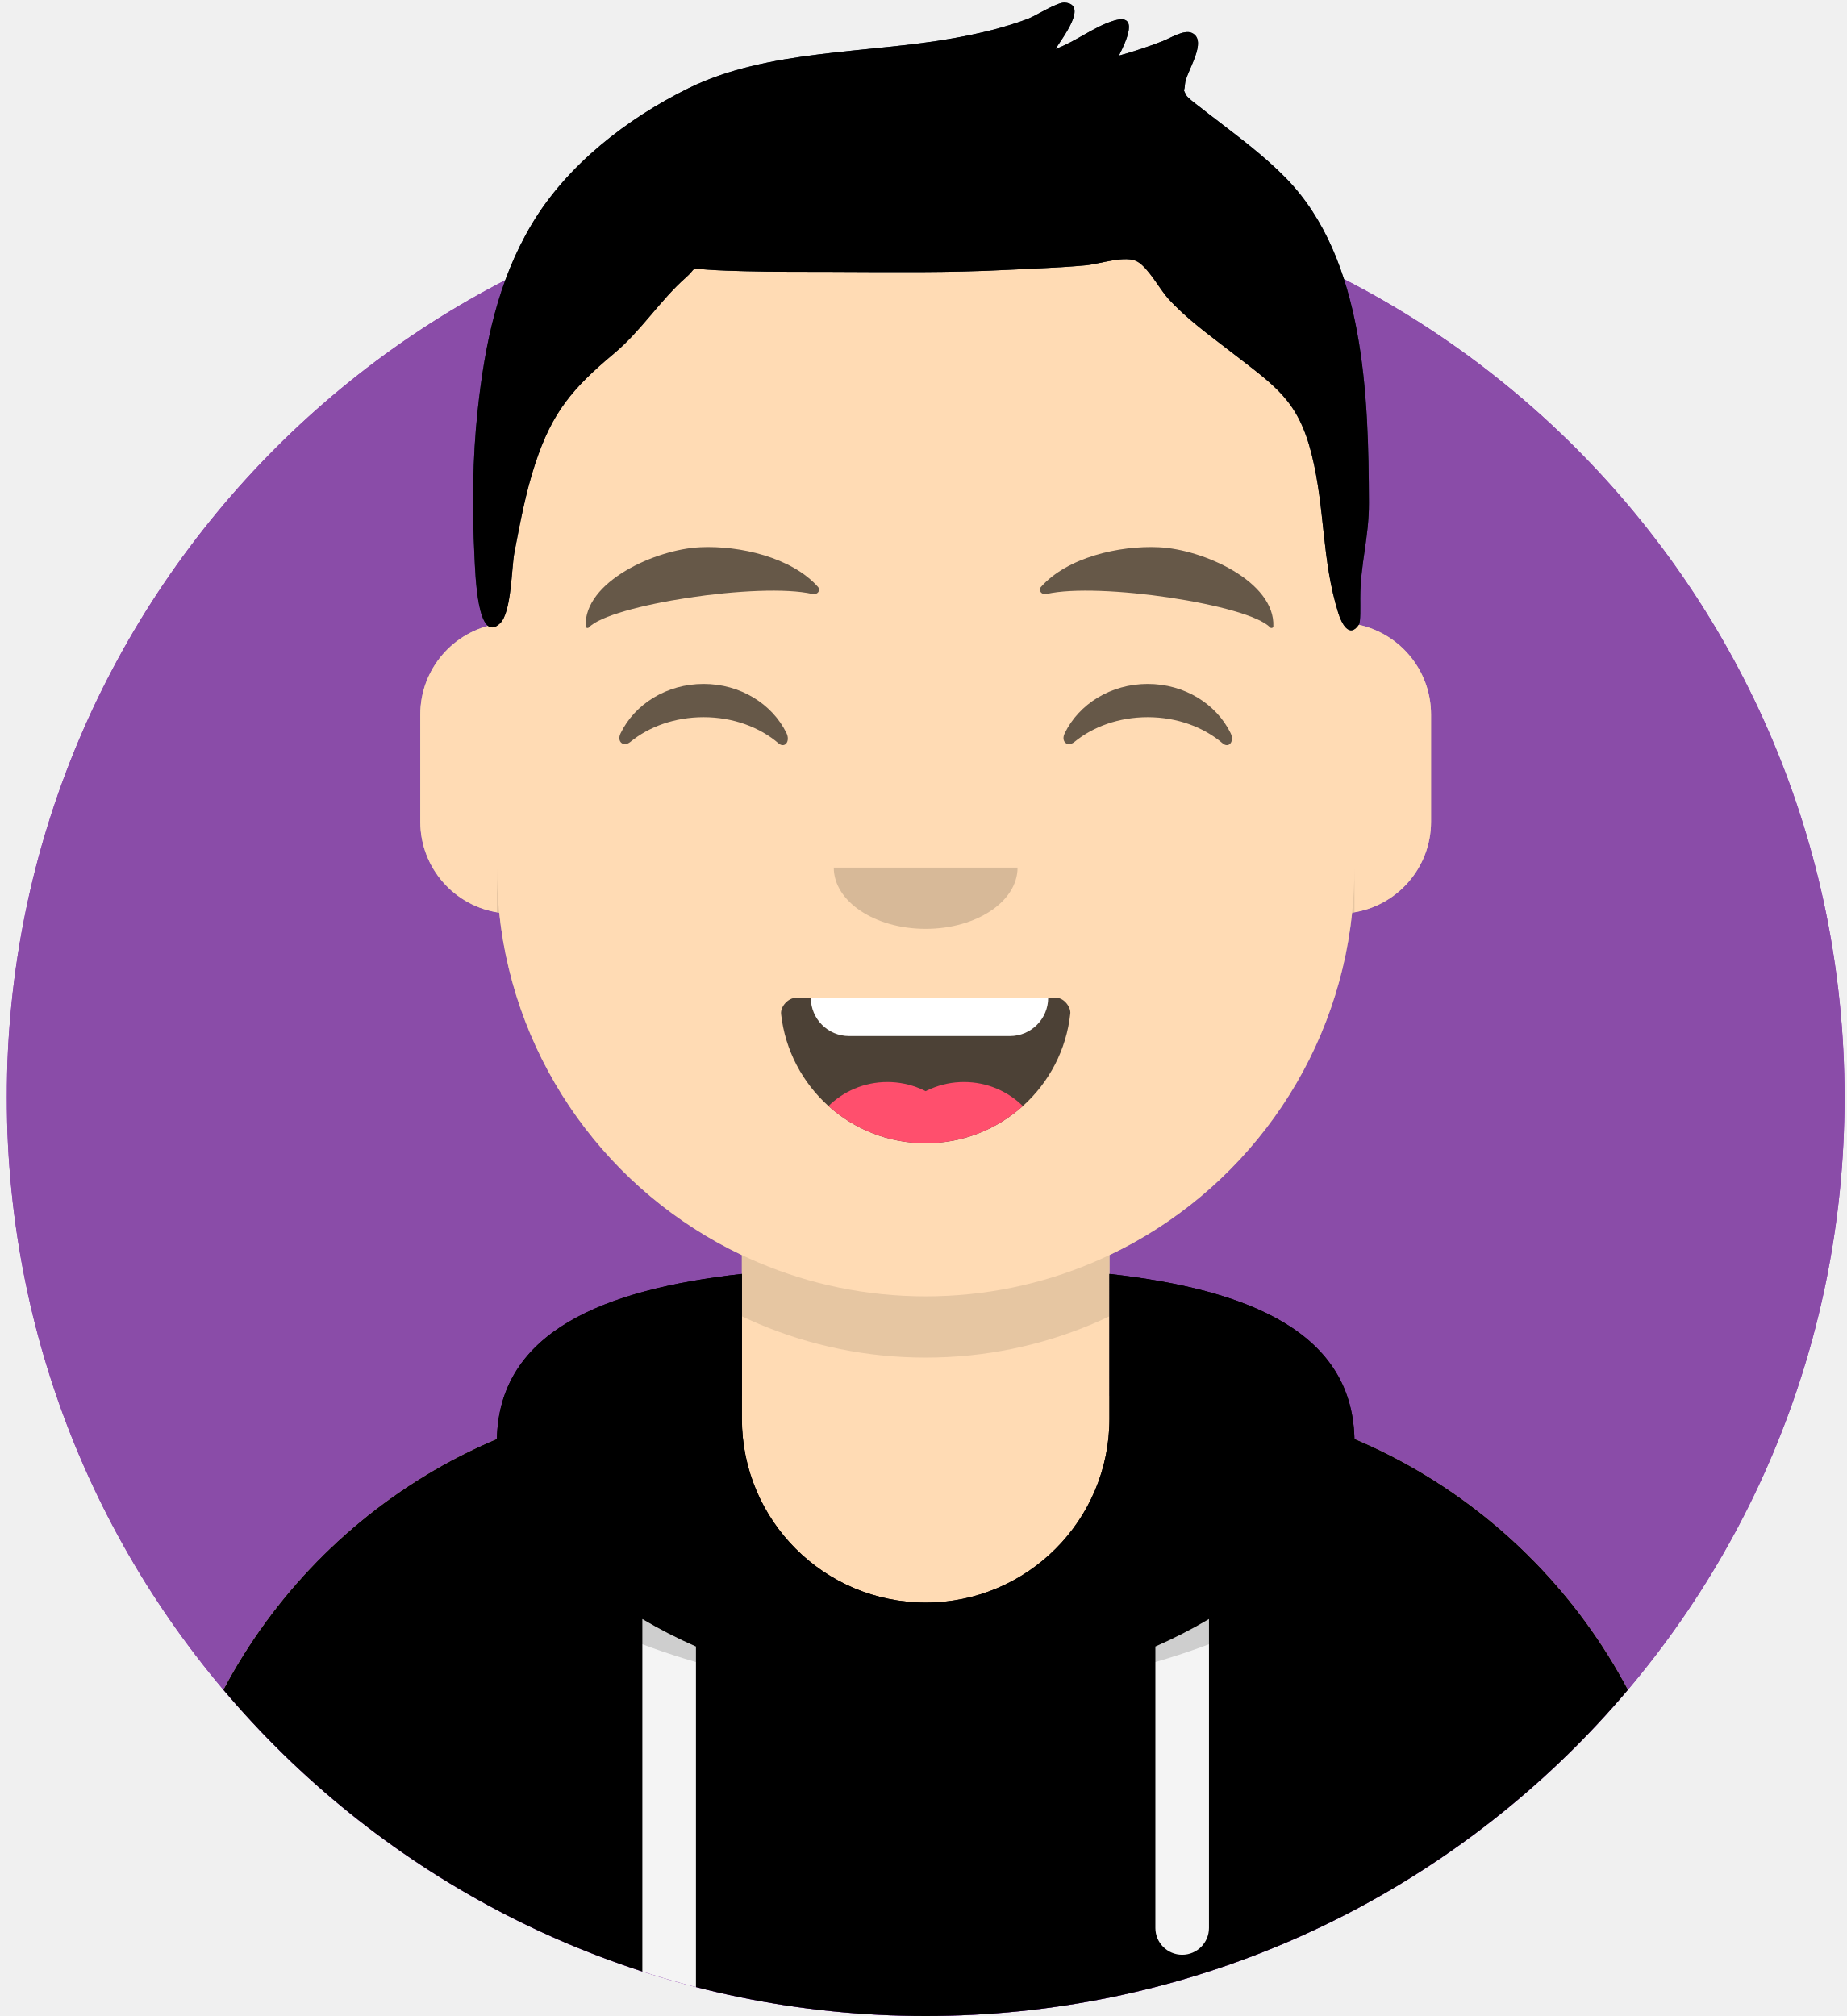
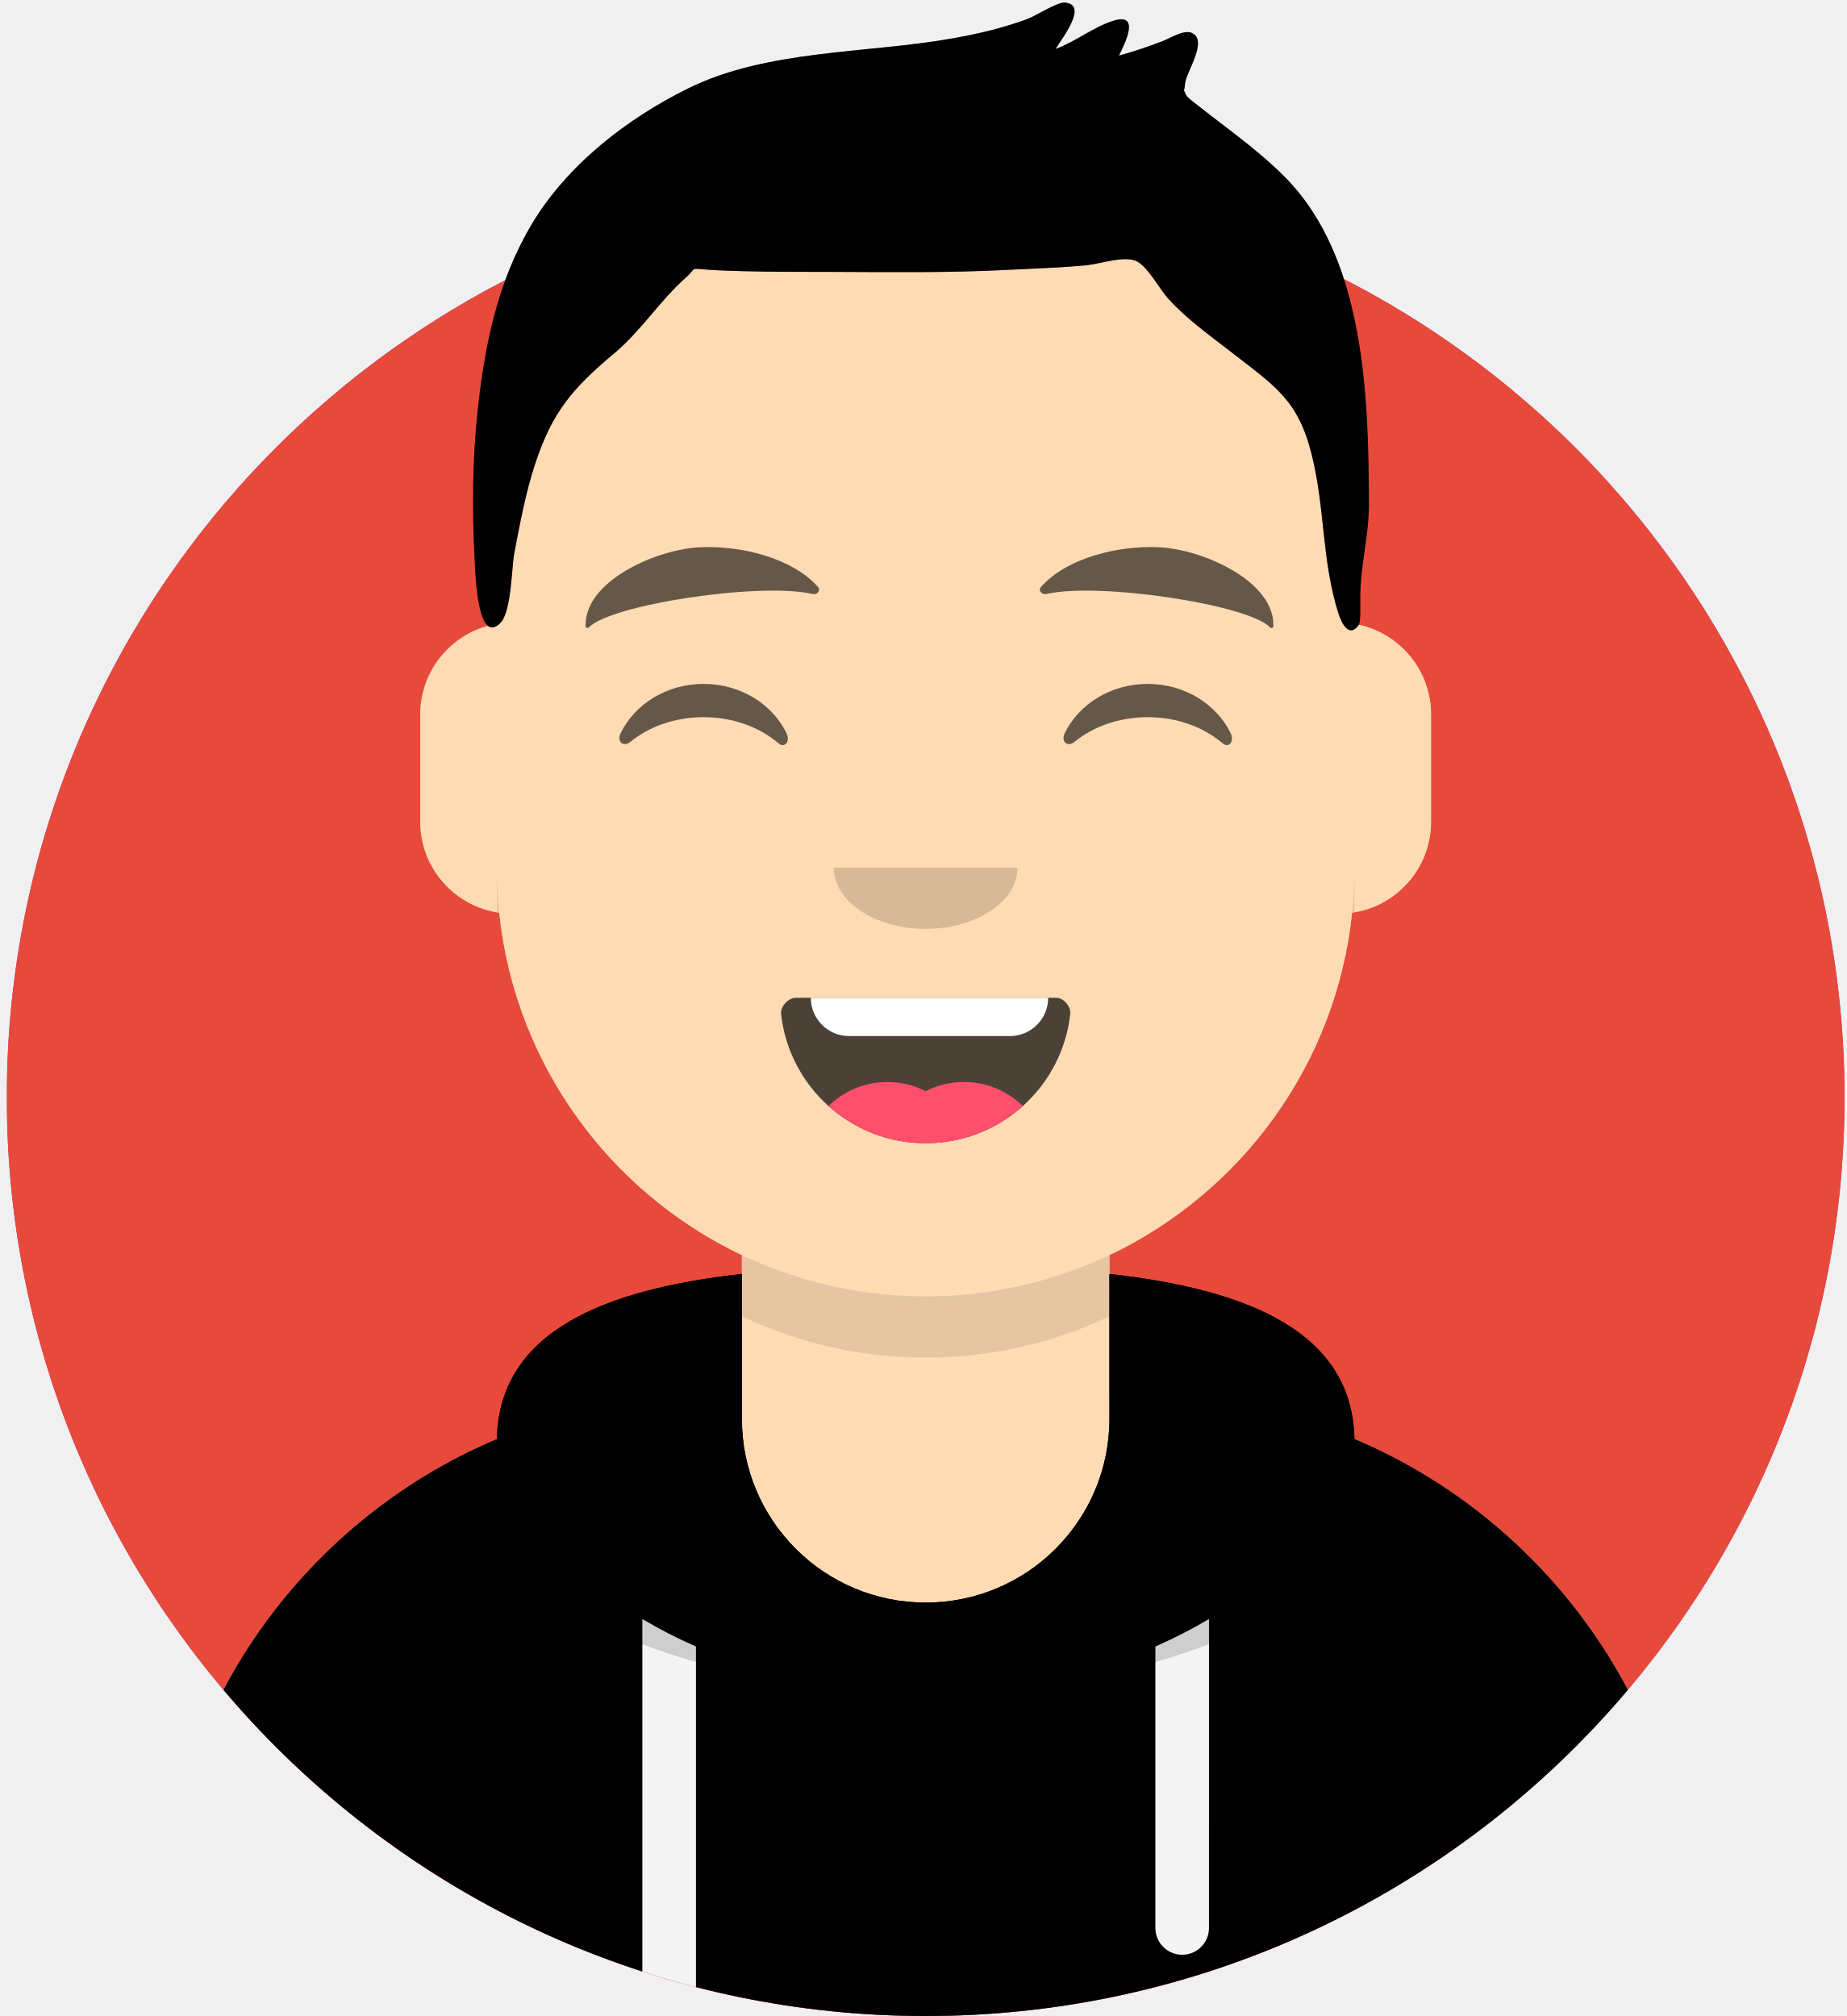
<svg xmlns="http://www.w3.org/2000/svg" xmlns:xlink="http://www.w3.org/1999/xlink" width="217" height="237" viewBox="0 0 217 237">
  <defs>
    <path d="M0 144V0h237.6v144h-10.8c0 59.647-48.353 108-108 108s-108-48.353-108-108H0Z" id="c" />
    <path d="M90 0c27.835 0 50.4 22.565 50.4 50.4v5.55c5.108.857 9 5.299 9 10.65v12.6c0 5.447-4.033 9.952-9.275 10.693-1.86 17.825-13.011 32.887-28.524 40.256L111.6 146.7h3.6c35.788 0 64.8 29.012 64.8 64.8v8.1H0v-8.1c0-35.788 29.012-64.8 64.8-64.8h3.6v-16.55c-15.514-7.37-26.665-22.432-28.525-40.257-5.242-.74-9.275-5.246-9.275-10.693V66.6c0-5.351 3.892-9.794 9-10.65V50.4C39.6 22.565 62.165 0 90 0Z" id="e" />
    <path d="M140.401 11.764c16.29 1.823 28.799 6.833 28.799 19.805l-.006-.39C192.467 41.01 208.8 64.048 208.8 90.9V99h-180v-8.1c0-26.853 16.333-49.89 39.606-59.72.247-12.684 12.667-17.612 28.794-19.416V28.8c0 11.93 9.67 21.6 21.6 21.6 11.93 0 21.6-9.67 21.6-21.6Z" id="g" />
    <path d="M31.606 13.615C32.558 22.158 39.803 28.8 48.6 28.8c8.824 0 16.087-6.683 17.003-15.264.073-.69-.698-1.836-1.665-1.836h-30.56c-.972 0-1.867 1.06-1.772 1.915Z" id="i" />
    <path id="k" d="M0 0h237.6v252H0z" />
    <path d="M118.135 20.928c-2.484-2.538-5.368-4.692-8.173-6.852-.619-.476-1.247-.941-1.853-1.435-.137-.113-1.546-1.122-1.715-1.493-.406-.894-.17-.198-.114-1.264.07-1.349 2.82-5.157.768-6.03-.902-.384-2.512.638-3.378.976a53.54 53.54 0 0 1-5.158 1.71c.839-1.671 2.438-5.016-.568-4.121-2.341.697-4.523 2.49-6.876 3.334.779-1.276 3.892-5.23 1.079-5.45-.876-.07-3.423 1.572-4.365 1.923-2.823 1.049-5.707 1.727-8.671 2.261-10.078 1.817-21.863 1.299-31.188 5.887-7.188 3.537-14.287 9.026-18.44 16.015-4.002 6.736-5.499 14.109-6.337 21.828-.614 5.665-.664 11.521-.377 17.207.094 1.863.304 10.45 3.01 7.85 1.348-1.296 1.338-6.529 1.678-8.3.676-3.523 1.326-7.063 2.453-10.474 1.985-6.01 4.328-8.813 9.274-12.953 3.175-2.657 5.404-6.247 8.441-8.927 1.365-1.204.324-1.078 2.518-.92 1.473.106 2.954.146 4.43.185 3.417.089 6.839.066 10.256.078 6.882.025 13.732.122 20.608-.238 3.055-.16 6.12-.247 9.166-.53 1.703-.157 4.723-1.248 6.125-.415 1.282.763 2.614 3.254 3.535 4.274 2.175 2.41 4.77 4.251 7.313 6.228 5.305 4.121 7.983 5.698 9.594 12.139 1.605 6.417 1.155 12.37 3.142 18.685.35 1.11 1.274 3.024 2.414 1.309.211-.319.157-2.07.157-3.078 0-4.067 1.03-7.12 1.017-11.214-.05-12.449-.453-28.681-9.765-38.195Z" id="m" />
    <circle id="a" cx="108" cy="108" r="108" />
  </defs>
  <g transform="translate(-10 -15)" fill="none" fill-rule="evenodd">
    <g transform="translate(10.8 36)">
      <mask id="b" fill="#fff">
        <use xlink:href="#a" />
      </mask>
      <use fill="#972dc2" xlink:href="#a" />
-       <g mask="url(#b)" fill="#8a4ca8">
+       <g mask="url(#b)" fill="#e74a3b">
        <path d="M0 0h216.445v216H0z" />
      </g>
    </g>
    <mask id="d" fill="#fff">
      <use xlink:href="#c" />
    </mask>
    <g />
    <g mask="url(#d)">
      <g transform="translate(28.8 32.4)">
        <mask id="f" fill="#fff">
          <use xlink:href="#e" />
        </mask>
        <use fill="#D0C6AC" xlink:href="#e" />
        <g mask="url(#f)" fill="#FFDBB4">
          <path d="M-28.8 0h238.384v220.355H-28.8z" />
        </g>
        <path d="M39.6 84.6c0 27.835 22.565 50.4 50.4 50.4 27.835 0 50.4-22.565 50.4-50.4v7.2c0 27.835-22.565 50.4-50.4 50.4-27.835 0-50.4-22.565-50.4-50.4Z" fill-opacity=".1" fill="#000" mask="url(#f)" />
      </g>
      <g transform="translate(0 153)">
        <mask id="h" fill="#fff">
          <use xlink:href="#g" />
        </mask>
        <use fill="#000" xlink:href="#g" />
        <g mask="url(#h)" fill="#000">
          <path d="M0 0h238.491v99H0z" />
        </g>
        <path d="M91.8 55.565V99h-6.3l-.001-46.665a58.086 58.086 0 0 0 6.3 3.23Zm60.301-3.23L152.1 88.65a3.15 3.15 0 1 1-6.3 0l.001-33.085a58.085 58.085 0 0 0 6.3-3.23Z" fill="#F4F4F4" mask="url(#h)" />
        <path d="M155.733 11.451c13.547 2.562 22.917 7.667 22.917 17.626 0 17.741-29.734 32.123-59.85 32.123S58.95 46.818 58.95 29.077c0-9.959 9.37-15.064 22.917-17.626C73.689 14.466 68.4 19.534 68.4 27.97c0 18.353 25.04 33.231 50.4 33.231s50.4-14.878 50.4-33.23c0-8.26-5.07-13.291-12.959-16.328Z" fill-opacity=".16" fill="#000" mask="url(#h)" />
      </g>
      <g transform="translate(70.2 120.6)">
        <mask id="j" fill="#fff">
          <use xlink:href="#i" />
        </mask>
        <use fill-opacity=".7" fill="#000" xlink:href="#i" />
        <path d="M39.6 1.8h18.9A4.5 4.5 0 0 1 63 6.3v5.4a4.5 4.5 0 0 1-4.5 4.5H39.6a4.5 4.5 0 0 1-4.5-4.5V6.3a4.5 4.5 0 0 1 4.5-4.5Z" fill="#FFF" mask="url(#j)" />
        <g mask="url(#j)" fill="#FF4F6D">
          <g transform="translate(34.2 21.6)">
            <circle cx="9.9" cy="9.9" r="9.9" />
            <circle cx="18.9" cy="9.9" r="9.9" />
          </g>
        </g>
      </g>
      <path d="M108 117c0 3.976 4.835 7.2 10.8 7.2 5.965 0 10.8-3.224 10.8-7.2" fill="#000" fill-opacity=".16" />
      <path d="M82.944 101.203c1.662-3.42 5.404-5.803 9.754-5.803 4.334 0 8.065 2.367 9.736 5.766.496 1.01-.21 1.837-.922 1.224-2.206-1.896-5.34-3.08-8.814-3.08-3.367 0-6.412 1.11-8.604 2.904-.802.656-1.636-.011-1.15-1.011Zm52.2 0c1.662-3.42 5.404-5.803 9.754-5.803 4.334 0 8.065 2.367 9.736 5.766.496 1.01-.21 1.837-.922 1.224-2.206-1.896-5.34-3.08-8.814-3.08-3.367 0-6.412 1.11-8.604 2.904-.802.656-1.636-.011-1.15-1.011ZM92.292 79.334c-5.225.24-13.675 4.039-13.457 9.309.007.172.26.249.384.116 2.48-2.664 20.083-5.355 26.285-3.93.567.132.998-.428.639-.833-3.08-3.463-9.168-4.883-13.85-4.663m53.915.001c5.225.24 13.675 4.039 13.457 9.309-.007.172-.26.249-.384.116-2.48-2.664-20.083-5.355-26.285-3.93-.567.132-.998-.428-.639-.833 3.08-3.463 9.168-4.883 13.85-4.663" fill="#000" fill-opacity=".6" />
      <mask id="l" fill="#fff">
        <use xlink:href="#k" />
      </mask>
      <g />
      <g mask="url(#l)">
        <g transform="translate(43 15)">
          <mask id="n" fill="#fff">
            <use xlink:href="#m" />
          </mask>
-           <use fill="#1F3140" xlink:href="#m" />
+           <use fill="#b53654a9" xlink:href="#m" />
          <g mask="url(#n)">
            <path fill="#000" d="M-43.1-15h239.107v252.406H-43.1z" />
          </g>
        </g>
      </g>
    </g>
  </g>
</svg>
